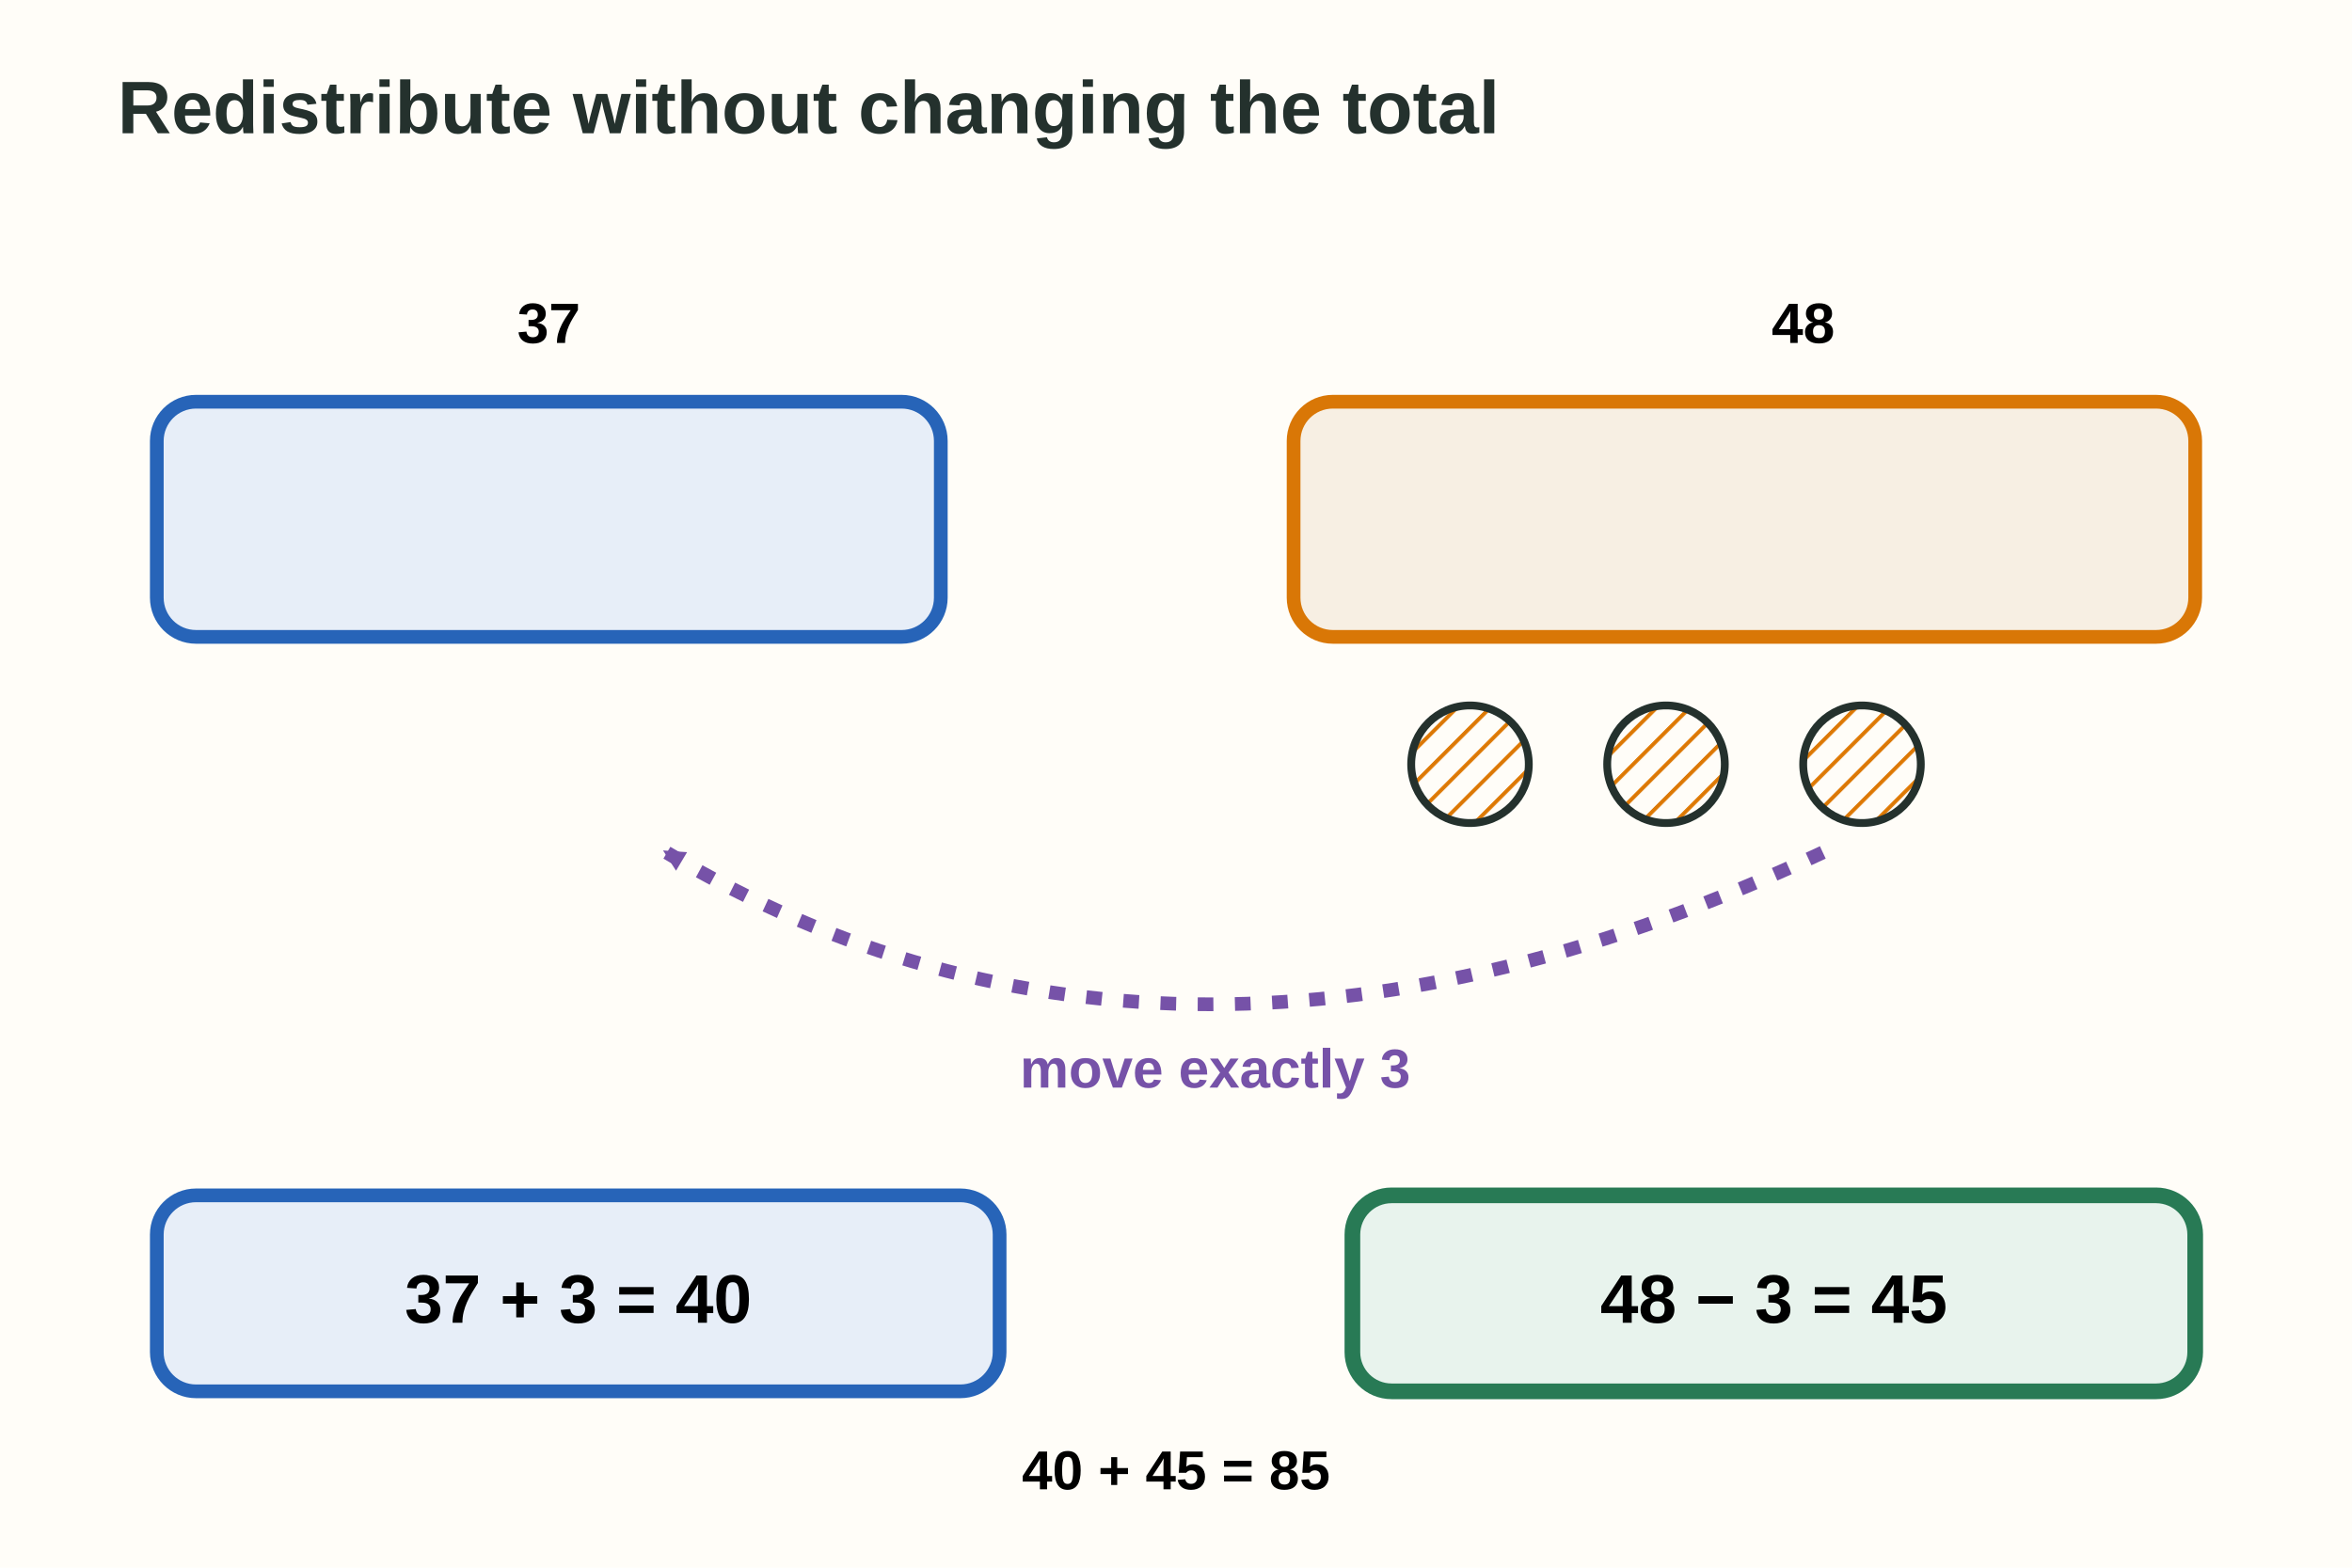
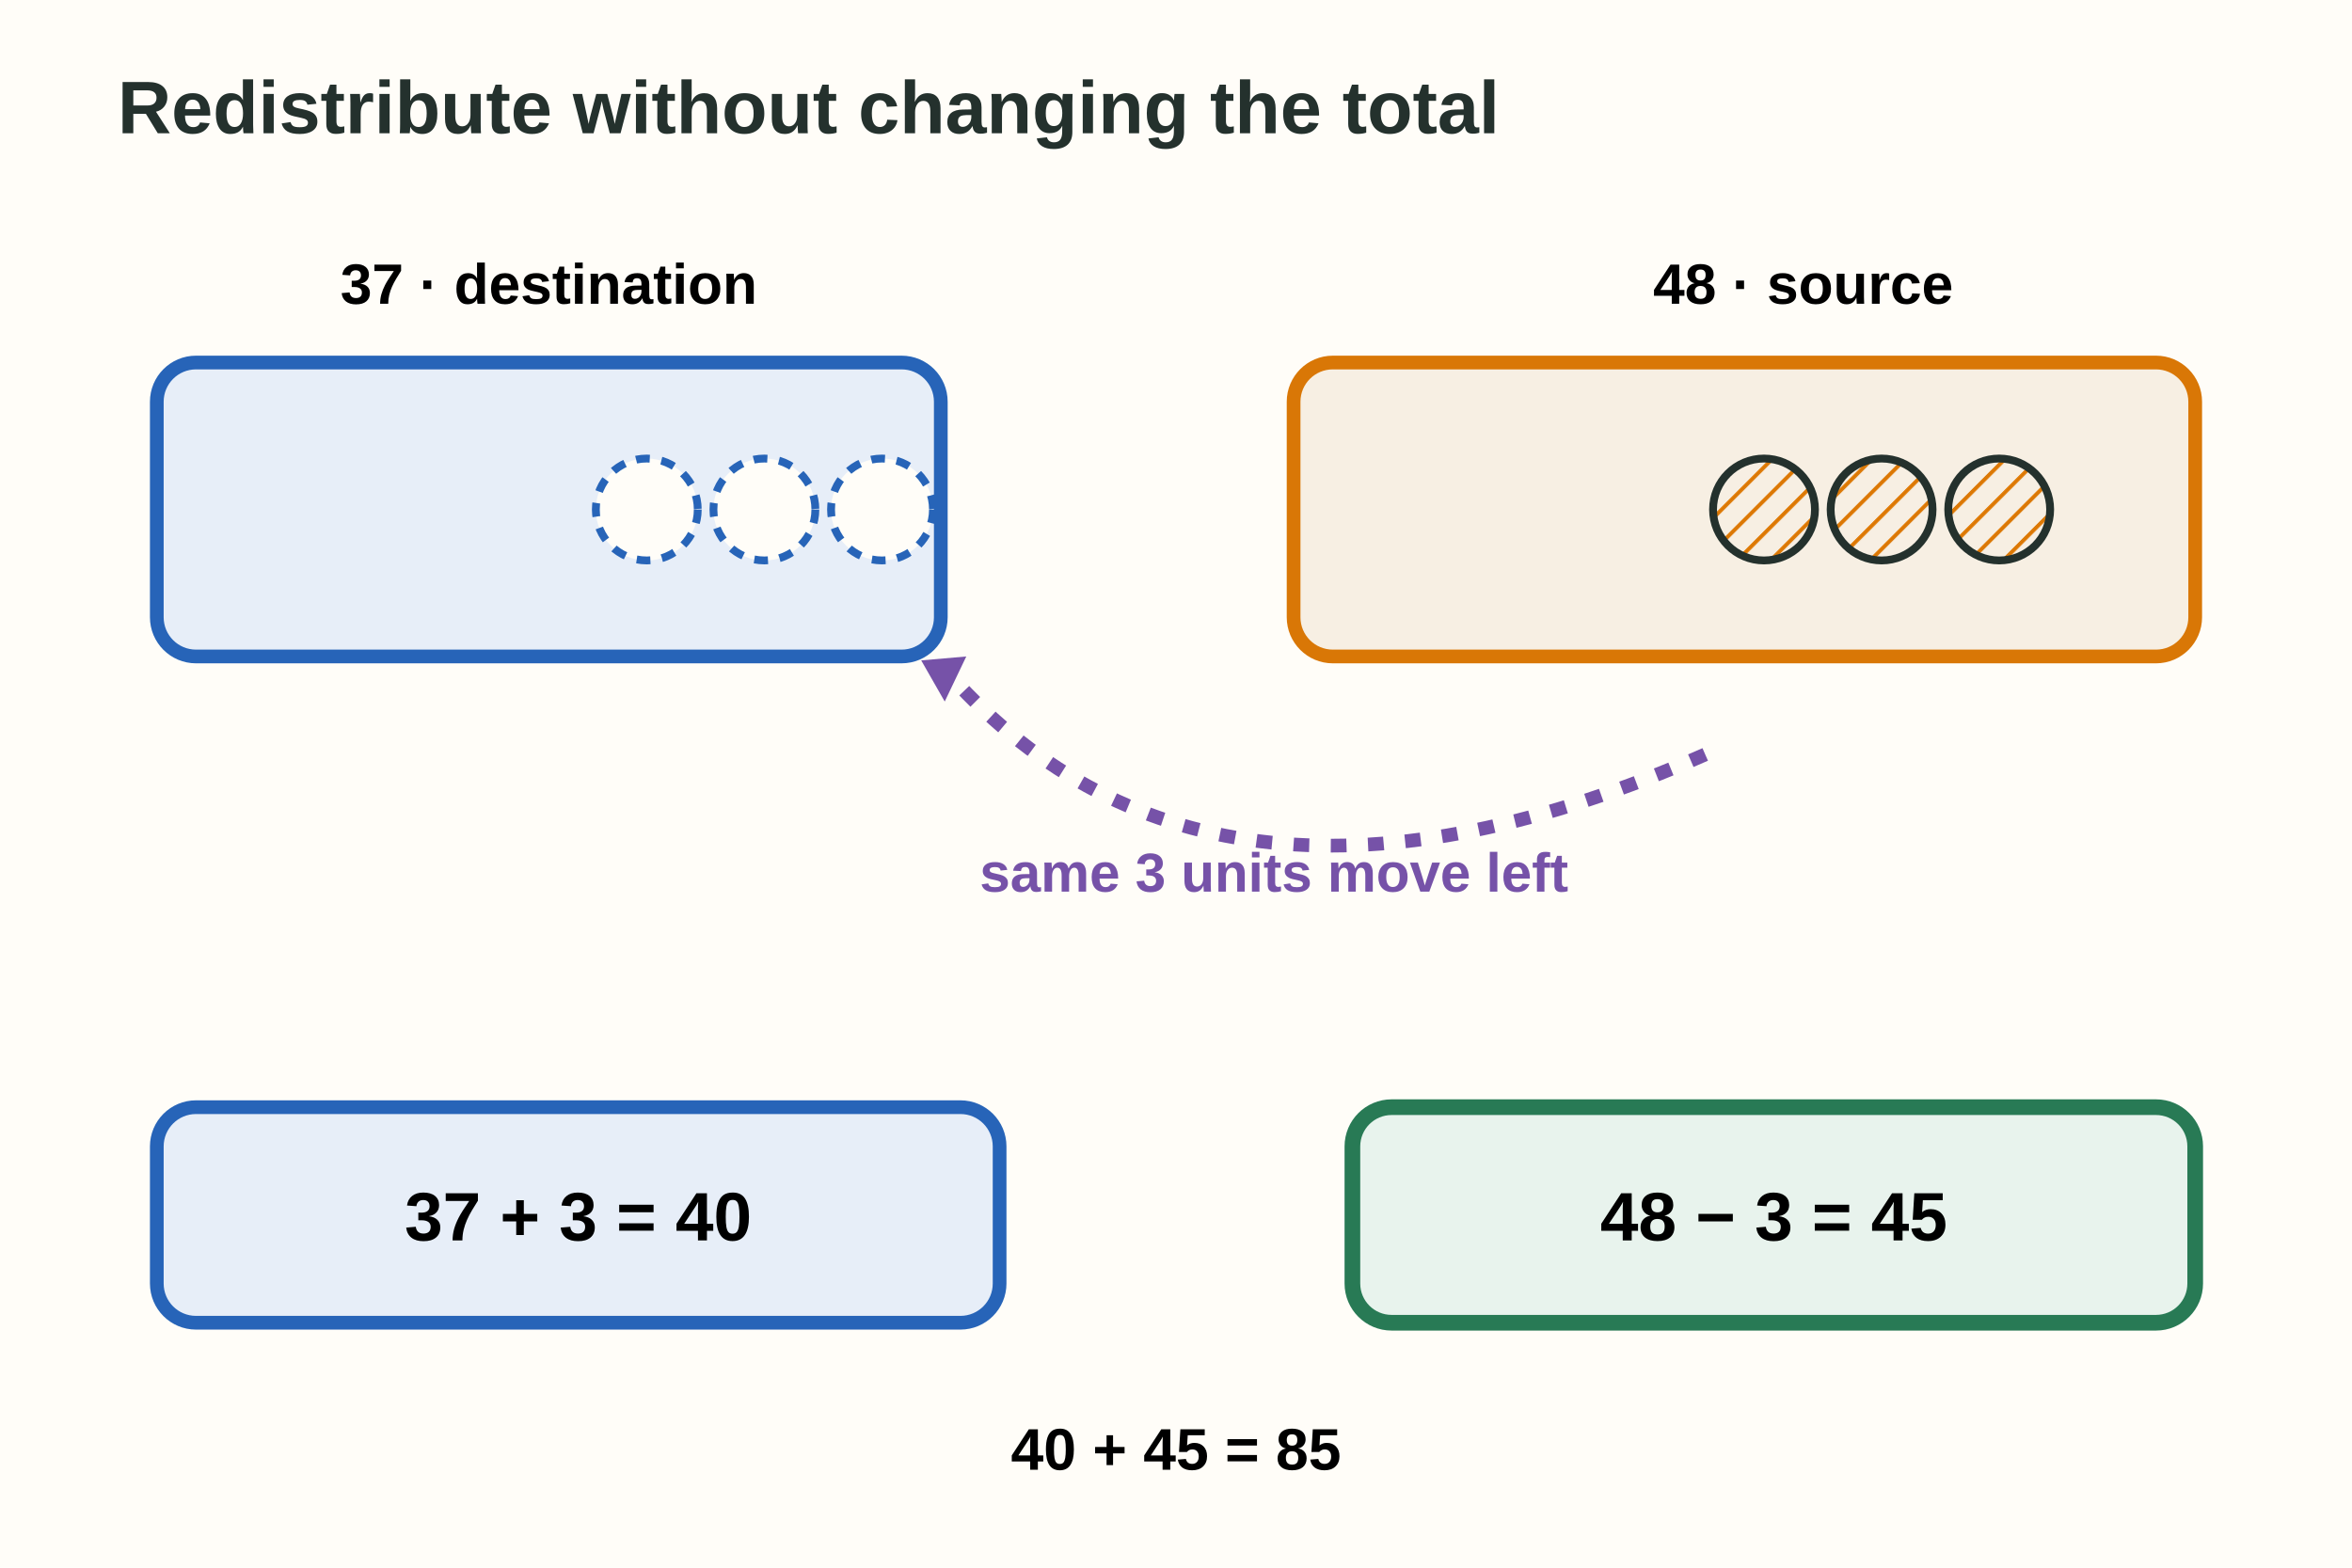
- <svg xmlns="http://www.w3.org/2000/svg" data-qa-image-fixes="2026-09-08" width="1200" height="800" viewBox="0 0 1200 800" role="img" aria-labelledby="title desc" shape-rendering="geometricPrecision" text-rendering="optimizeLegibility">
+ <svg xmlns="http://www.w3.org/2000/svg" data-qa-image-pass="2026-09-26" width="1200" height="800" viewBox="0 0 1200 800" role="img" aria-labelledby="title desc" shape-rendering="geometricPrecision" text-rendering="optimizeLegibility">
  <defs>
-     <marker id="a" markerWidth="11" markerHeight="11" refX="9" refY="5.5" orient="auto" markerUnits="userSpaceOnUse" viewBox="0 0 11 11">
-       <path d="M0 0L11 5.5 0 11z" fill="#7652A8" />
-     </marker>
    <pattern id="h" width="12" height="12" patternUnits="userSpaceOnUse" patternTransform="rotate(45)">
      <line y2="12" stroke="#D97706" stroke-width="4" />
    </pattern>
  </defs>
  <rect width="1200" height="800" fill="#FFFDF8" />
  <g font-family="Arial,sans-serif">
    <text x="60" y="68" font-size="38" font-weight="700" fill="#24312D">Redistribute without changing the total</text>
-     <text x="280" y="175" text-anchor="middle" font-size="29" font-weight="700">37</text>
-     <rect x="80" y="205" width="400" height="120" rx="20" fill="#E7EEF8" stroke="#2764B8" stroke-width="7" />
-     <text x="920" y="175" text-anchor="middle" font-size="29" font-weight="700">48</text>
-     <rect x="660" y="205" width="460" height="120" rx="20" fill="#F7EFE3" stroke="#D97706" stroke-width="7" />
+     <text x="280" y="155" text-anchor="middle" font-size="29" font-weight="700">37 · destination</text>
+     <rect x="80" y="185" width="400" height="150" rx="20" fill="#E7EEF8" stroke="#2764B8" stroke-width="7" />
+     <g fill="#FFFDF8" stroke="#2764B8" stroke-width="4" stroke-dasharray="7 6">
+       <ellipse cx="330" cy="260" rx="26" ry="26" />
+       <ellipse cx="390" cy="260" rx="26" ry="26" />
+       <ellipse cx="450" cy="260" rx="26" ry="26" />
+     </g>
+     <text x="920" y="155" text-anchor="middle" font-size="29" font-weight="700">48 · source</text>
+     <rect x="660" y="185" width="460" height="150" rx="20" fill="#F7EFE3" stroke="#D97706" stroke-width="7" />
    <g fill="url(#h)" stroke="#24312D" stroke-width="4">
-       <circle cx="750" cy="390" r="30" />
-       <circle cx="850" cy="390" r="30" />
-       <circle cx="950" cy="390" r="30" />
+       <circle cx="900" cy="260" r="26" />
+       <circle cx="960" cy="260" r="26" />
+       <circle cx="1020" cy="260" r="26" />
    </g>
-     <path d="M930 435Q600 590 340 435" fill="none" stroke="#7652A8" stroke-width="7" stroke-dasharray="8 11" marker-end="url(#a)" />
-     <text x="620" y="555" text-anchor="middle" font-size="28" font-weight="700" fill="#7652A8">move exactly 3</text>
-     <rect x="80" y="610" width="430" height="100" rx="20" fill="#E7EEF8" stroke="#2764B8" stroke-width="7" />
-     <text x="295" y="675" text-anchor="middle" font-size="35" font-weight="700">37 + 3 = 40</text>
-     <rect x="690" y="610" width="430" height="100" rx="20" fill="#E8F3ED" stroke="#287A55" stroke-width="8" />
-     <text x="905" y="675" text-anchor="middle" font-size="35" font-weight="700">48 − 3 = 45</text>
-     <text x="600" y="760" text-anchor="middle" font-size="28" font-weight="700">40 + 45 = 85</text>
+     <path d="M870 385Q620 495 485 345" fill="none" stroke="#7652A8" stroke-width="7" stroke-dasharray="8 11" />
+     <path d="M493 335L470 337 482 358Z" fill="#7652A8" />
+     <text x="650" y="455" text-anchor="middle" font-size="28" font-weight="700" fill="#7652A8">same 3 units move left</text>
+     <rect x="80" y="565" width="430" height="110" rx="20" fill="#E7EEF8" stroke="#2764B8" stroke-width="7" />
+     <text x="295" y="633" text-anchor="middle" font-size="35" font-weight="700">37 + 3 = 40</text>
+     <rect x="690" y="565" width="430" height="110" rx="20" fill="#E8F3ED" stroke="#287A55" stroke-width="8" />
+     <text x="905" y="633" text-anchor="middle" font-size="35" font-weight="700">48 − 3 = 45</text>
+     <text x="600" y="750" text-anchor="middle" font-size="30" font-weight="700">40 + 45 = 85</text>
  </g>
</svg>
